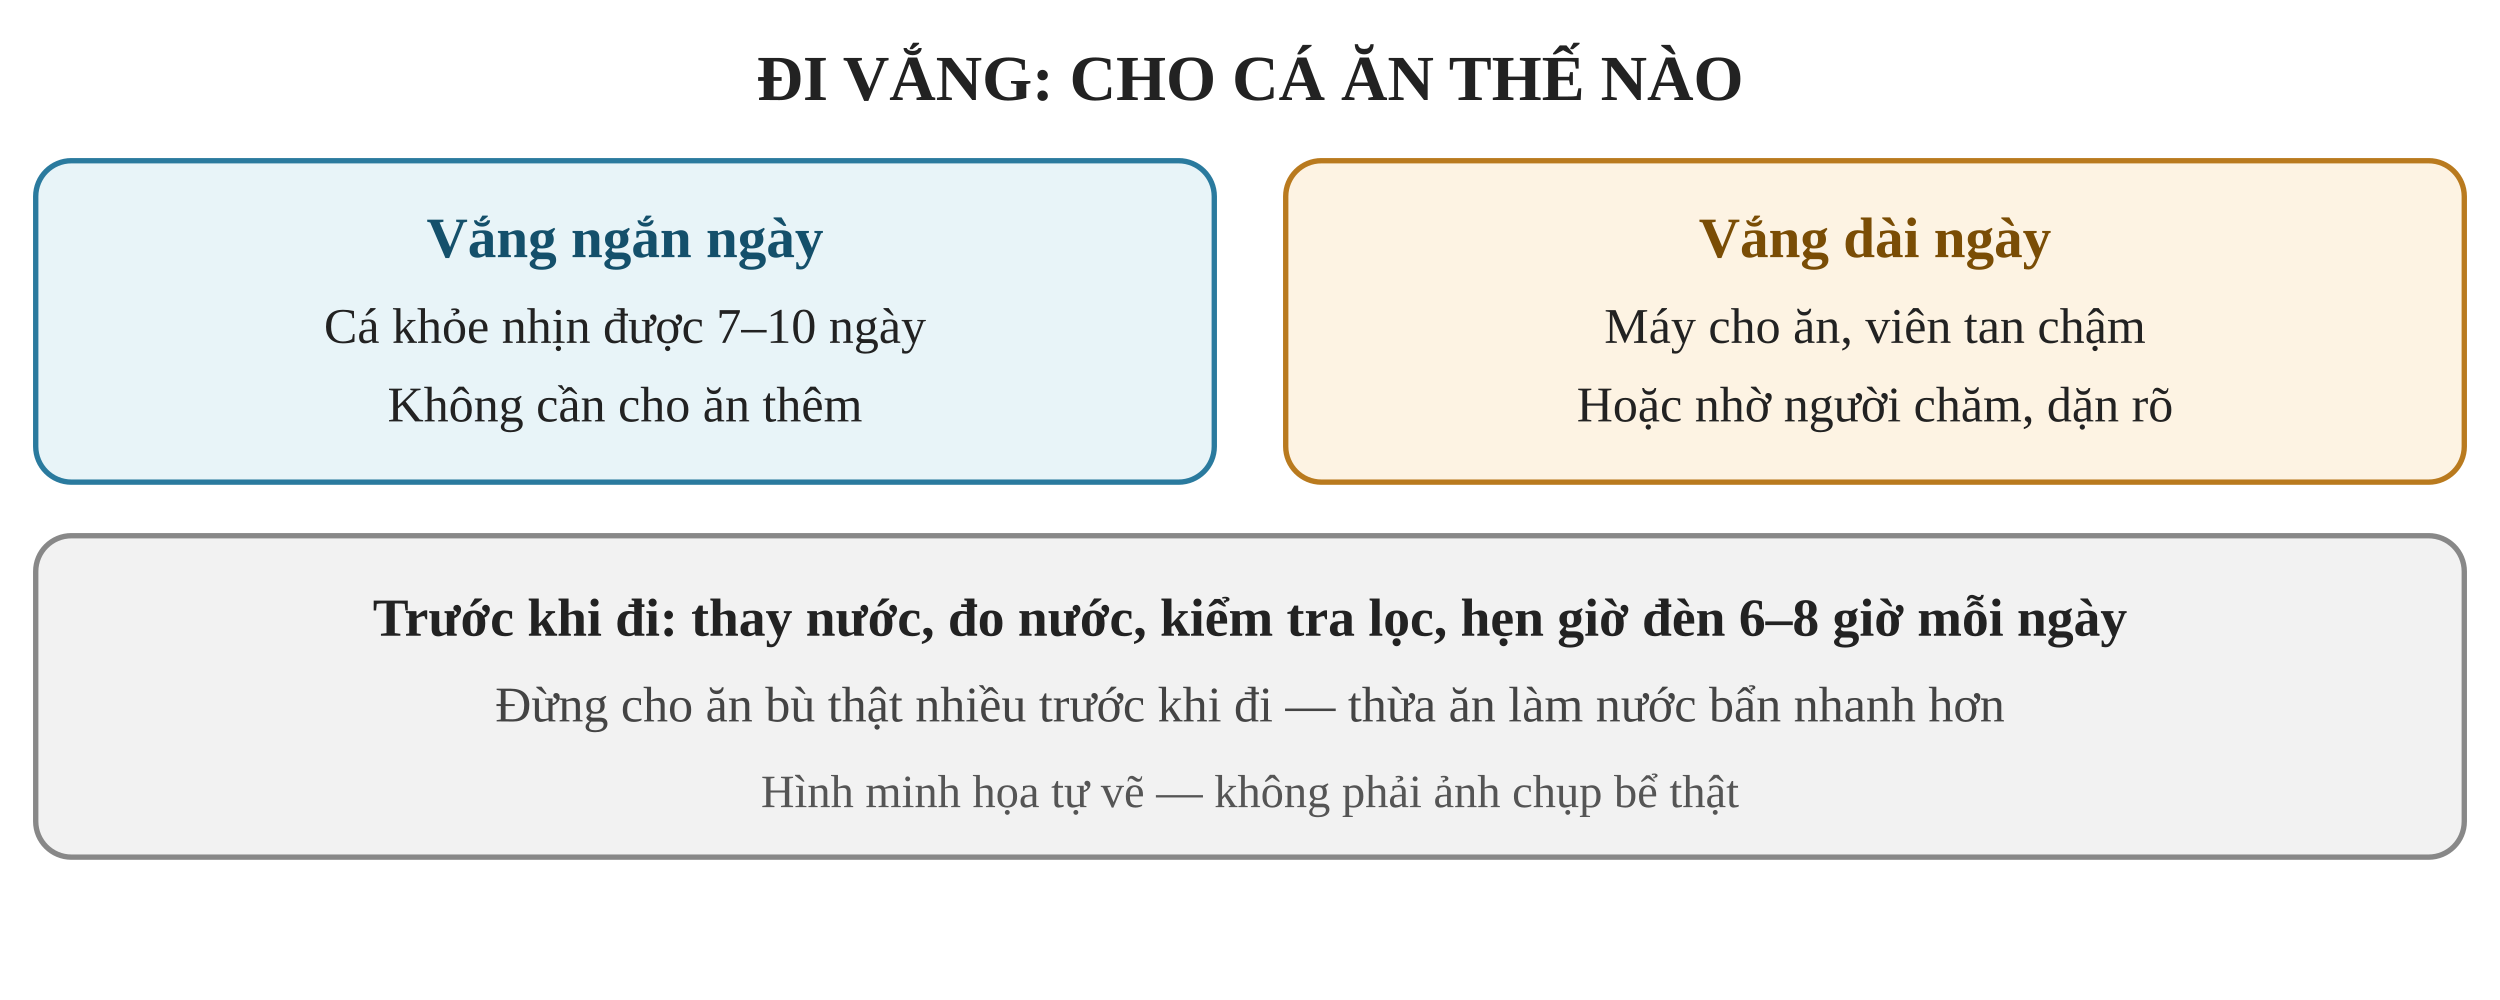
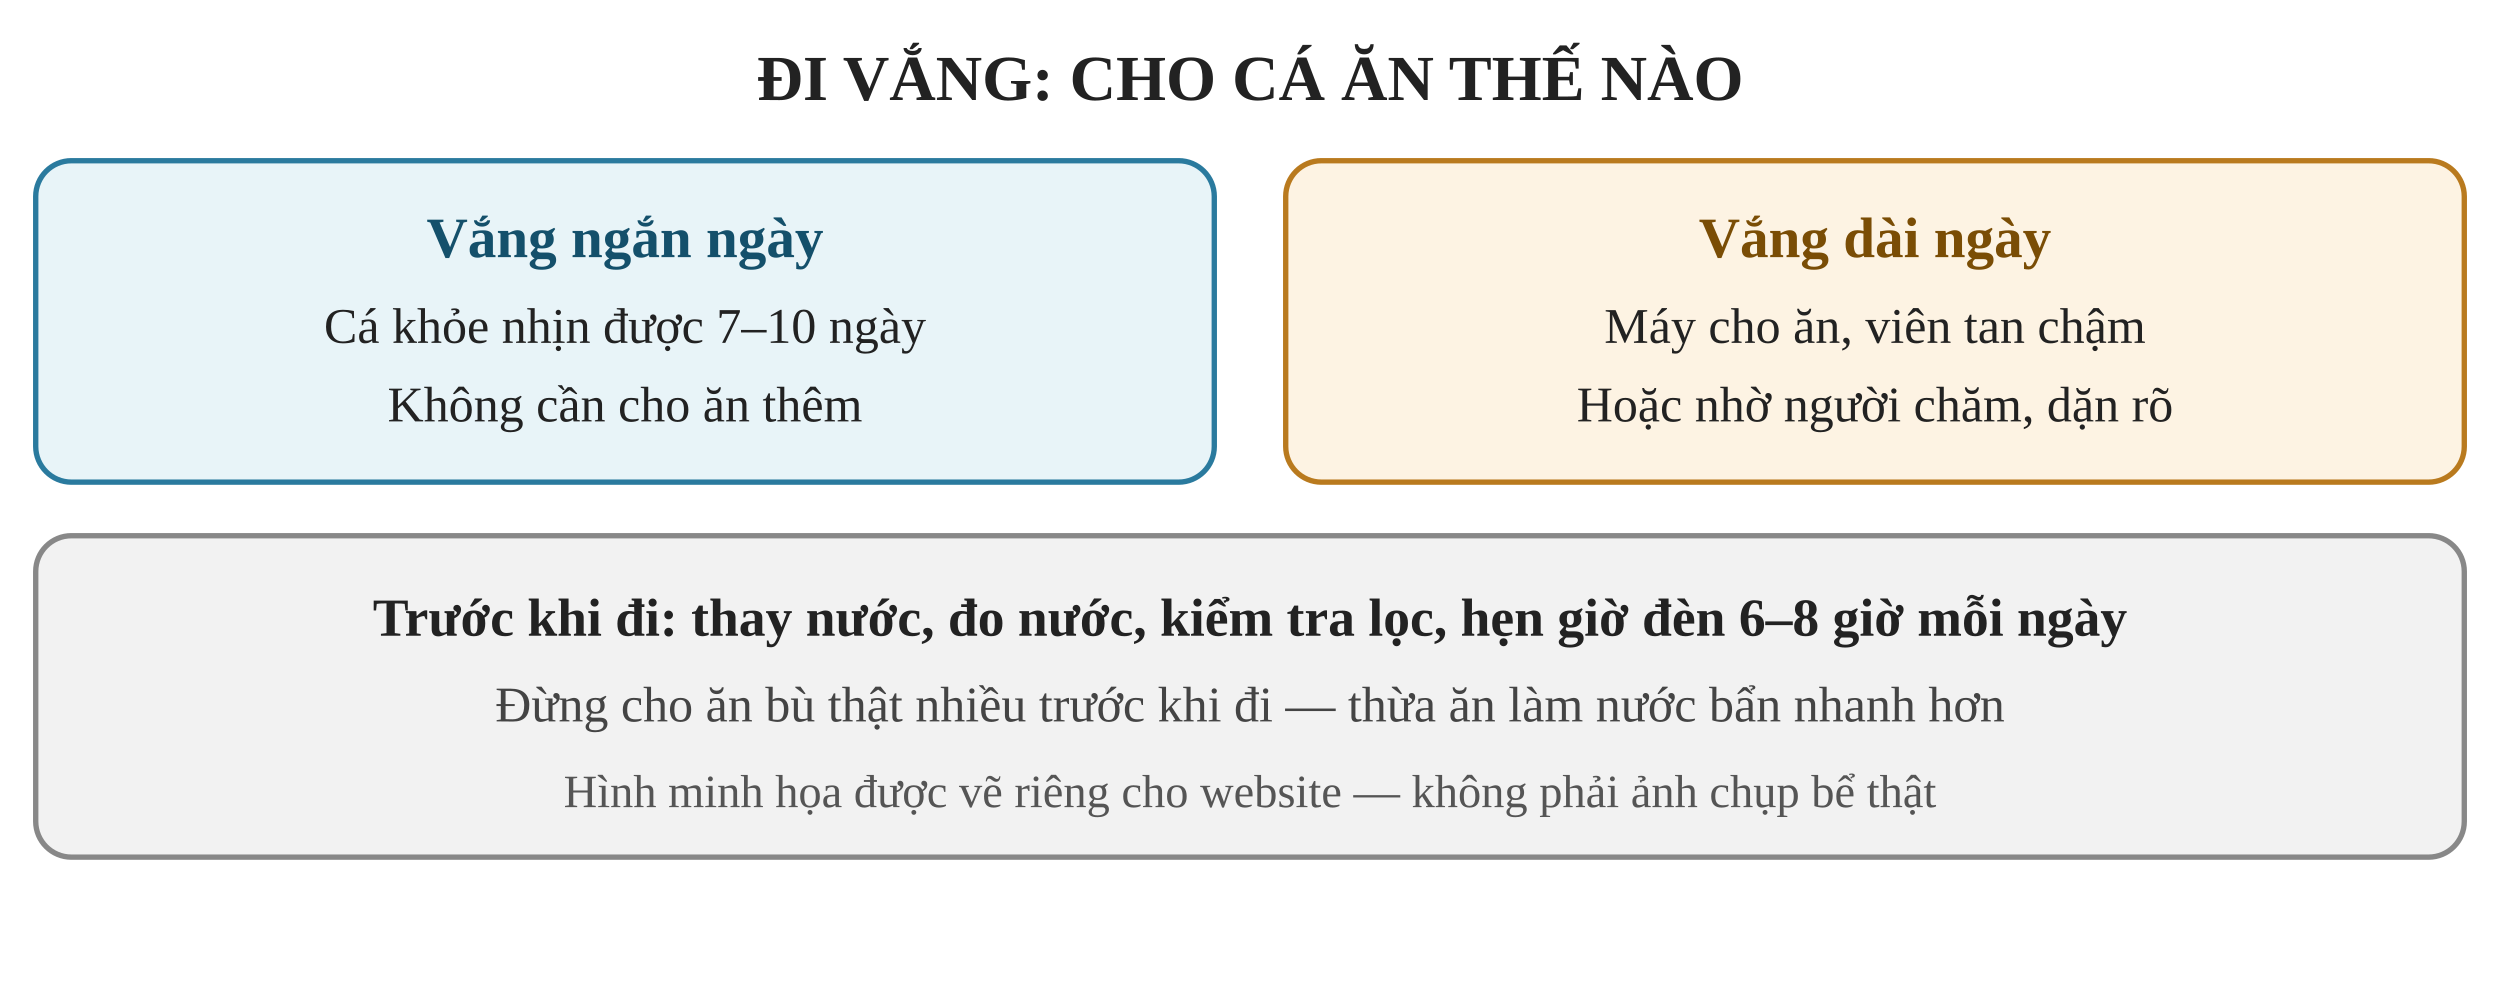
<svg xmlns="http://www.w3.org/2000/svg" width="700" height="280" viewBox="0 0 700 280" role="img">
  <text x="350" y="28" text-anchor="middle" font-size="18" font-weight="bold" fill="#222">ĐI VẮNG: CHO CÁ ĂN THẾ NÀO</text>
  <rect x="10" y="45" width="330" height="90" rx="10" fill="#e8f4f8" stroke="#2a7a9e" stroke-width="1.5" />
  <text x="175" y="72" text-anchor="middle" font-size="16" font-weight="bold" fill="#14506b">Vắng ngắn ngày</text>
  <text x="175" y="96" text-anchor="middle" font-size="14" fill="#222">Cá khỏe nhịn được 7–10 ngày</text>
  <text x="175" y="118" text-anchor="middle" font-size="14" fill="#222">Không cần cho ăn thêm</text>
  <rect x="360" y="45" width="330" height="90" rx="10" fill="#fdf3e3" stroke="#b97a1e" stroke-width="1.5" />
  <text x="525" y="72" text-anchor="middle" font-size="16" font-weight="bold" fill="#7a4d05">Vắng dài ngày</text>
  <text x="525" y="96" text-anchor="middle" font-size="14" fill="#222">Máy cho ăn, viên tan chậm</text>
  <text x="525" y="118" text-anchor="middle" font-size="14" fill="#222">Hoặc nhờ người chăm, dặn rõ</text>
  <rect x="10" y="150" width="680" height="90" rx="10" fill="#f2f2f2" stroke="#888" stroke-width="1.5" />
  <text x="350" y="178" text-anchor="middle" font-size="15" font-weight="bold" fill="#222">Trước khi đi: thay nước, đo nước, kiểm tra lọc, hẹn giờ đèn 6–8 giờ mỗi ngày</text>
  <text x="350" y="202" text-anchor="middle" font-size="14" fill="#444">Đừng cho ăn bù thật nhiều trước khi đi — thừa ăn làm nước bẩn nhanh hơn</text>
-   <text x="350" y="226" text-anchor="middle" font-size="13" fill="#555">Hình minh họa tự vẽ — không phải ảnh chụp bể thật</text>
+   <text x="350" y="226" text-anchor="middle" font-size="13" fill="#555">Hình minh họa được vẽ riêng cho website — không phải ảnh chụp bể thật</text>
</svg>
